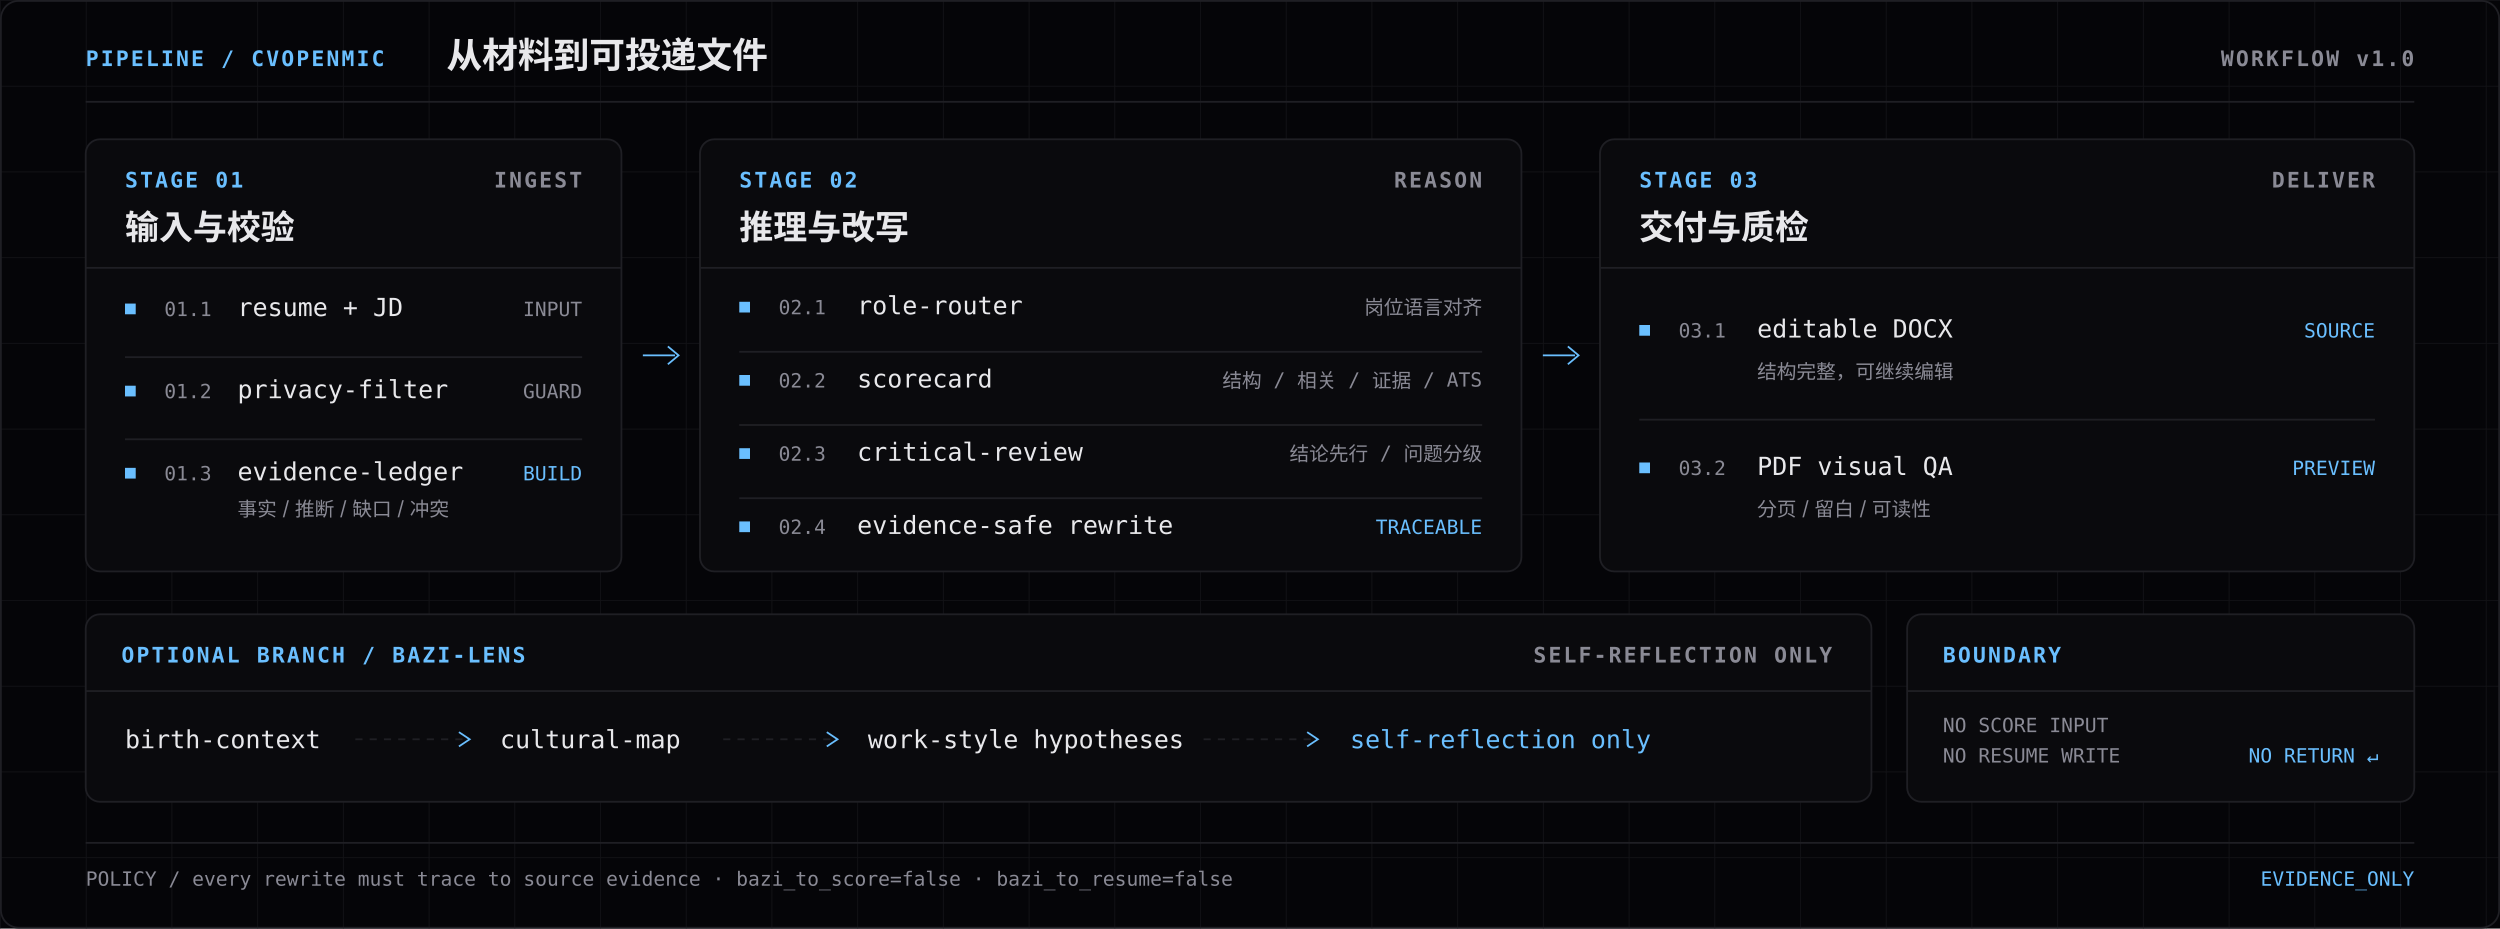
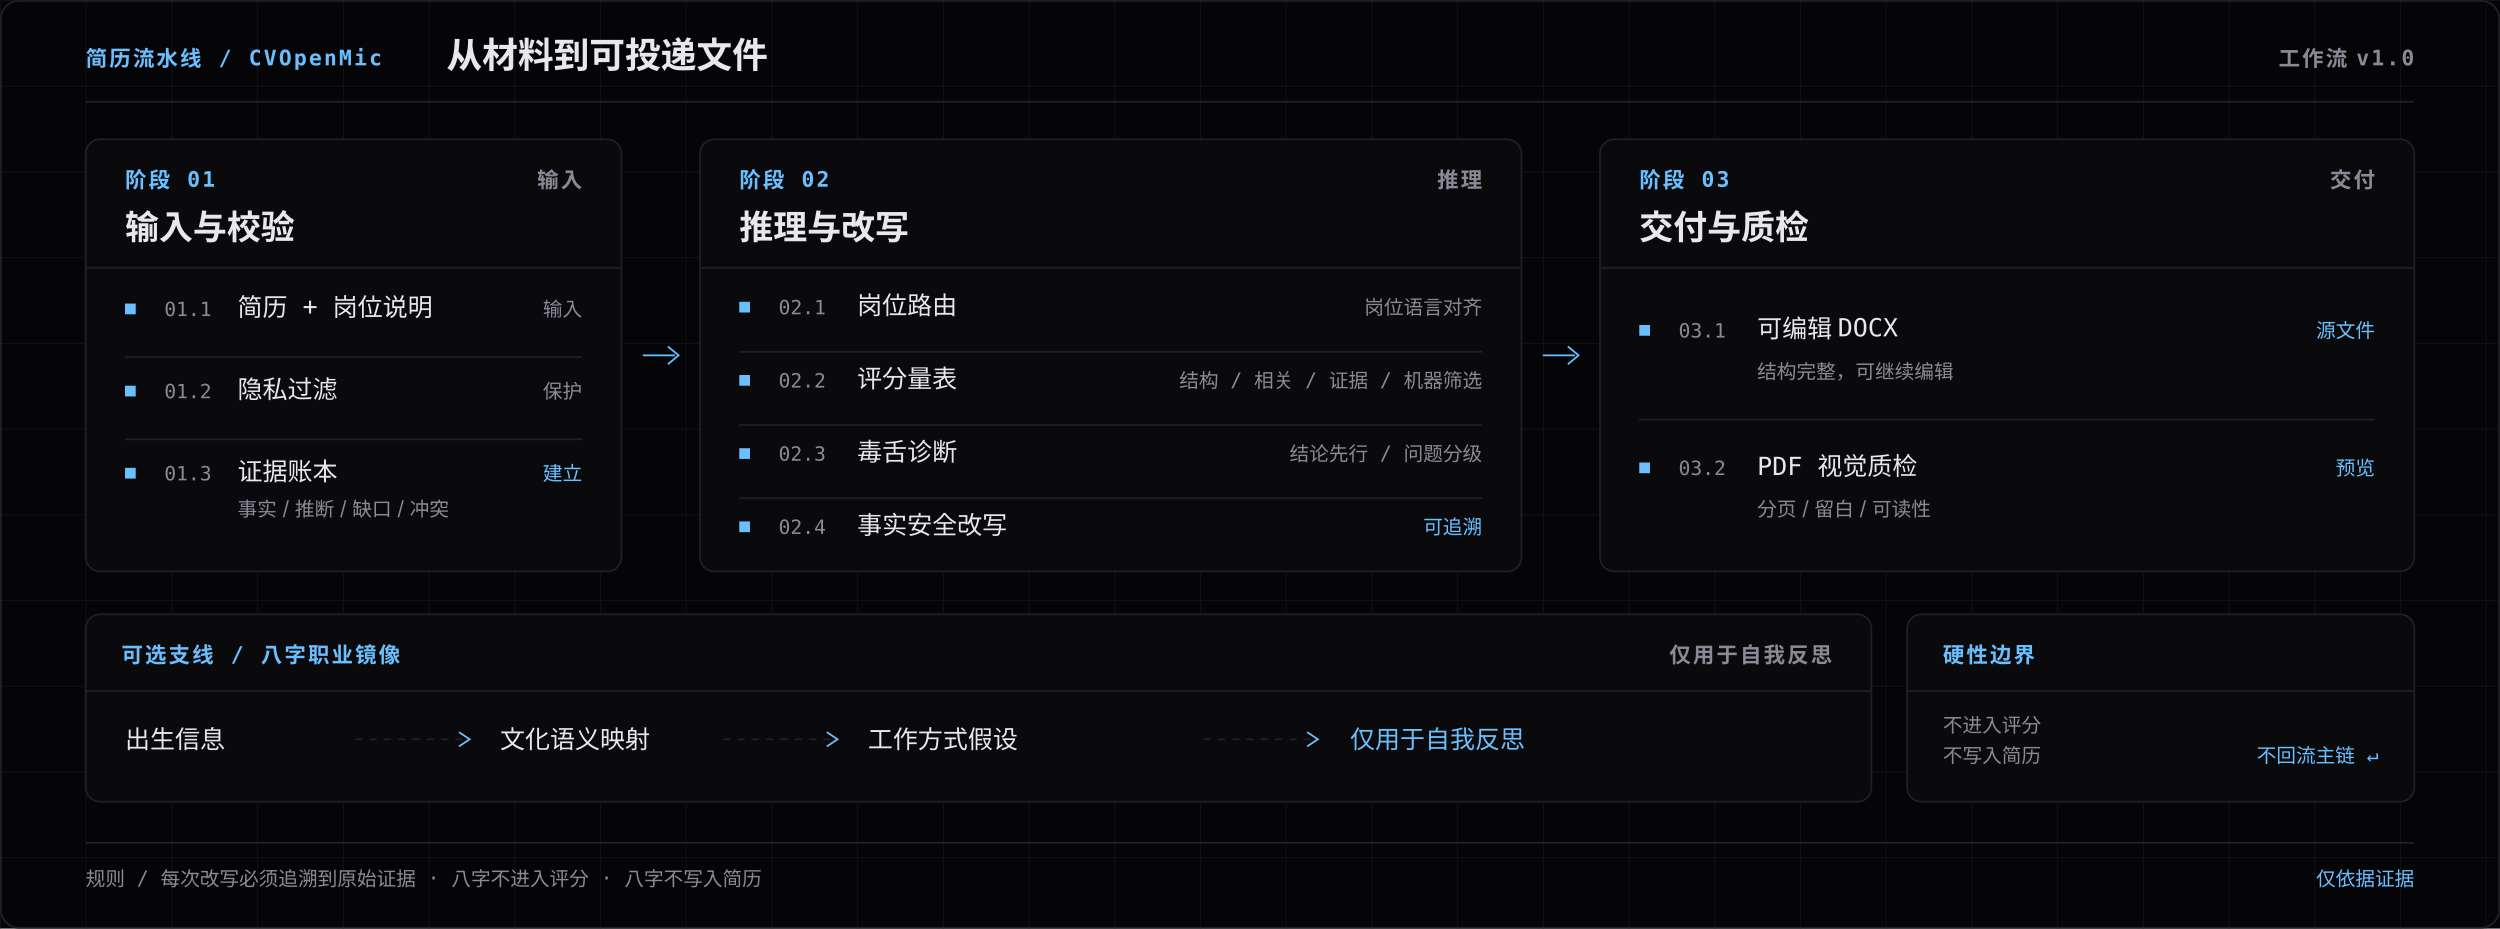
<svg xmlns="http://www.w3.org/2000/svg" width="1400" height="520" viewBox="0 0 1400 520" role="img" aria-labelledby="title desc">
  <defs>
    <pattern id="grid" width="48" height="48" patternUnits="userSpaceOnUse">
      <path d="M48 0H0V48" fill="none" stroke="#1F1F24" stroke-width="1" />
    </pattern>
    <style>
      text { font-family: Inter, "Noto Sans SC", "Microsoft YaHei", sans-serif; }
      .mono { font-family: "Cascadia Mono", Consolas, monospace; }
      .text { fill: #E8E8EB; }
      .muted { fill: #8A8A95; }
      .accent { fill: #6ABFFF; }
      .meta { font-size: 12px; font-weight: 600; letter-spacing: 1.2px; }
      .stageTitle { font-size: 19px; font-weight: 600; }
      .step { font-size: 14px; font-weight: 500; }
      .detail { font-size: 11px; font-weight: 400; }
    </style>
  </defs>
  <rect width="1400" height="520" fill="#050508" />
  <rect width="1400" height="520" fill="url(#grid)" opacity="0.48" />
  <rect x="0.5" y="0.5" width="1399" height="519" rx="10" fill="none" stroke="#1F1F24" />
-   <text x="48" y="37" class="mono accent meta">PIPELINE / CVOPENMIC</text>
+   <text x="48" y="37" class="mono accent meta">简历流水线 / CVOpenMic</text>
  <text x="250" y="38" class="text" font-size="20" font-weight="600">从材料到可投递文件</text>
-   <text x="1352" y="37" class="mono muted meta" text-anchor="end">WORKFLOW v1.0</text>
+   <text x="1352" y="37" class="mono muted meta" text-anchor="end">工作流 v1.0</text>
  <line x1="48" y1="57" x2="1352" y2="57" stroke="#1F1F24" />
  <g transform="translate(48 78)">
    <rect width="300" height="242" rx="8" fill="#0A0A0D" stroke="#1F1F24" />
-     <text x="22" y="27" class="mono accent meta">STAGE 01</text>
-     <text x="278" y="27" class="mono muted meta" text-anchor="end">INGEST</text>
+     <text x="22" y="27" class="mono accent meta">阶段 01</text>
+     <text x="278" y="27" class="mono muted meta" text-anchor="end">输入</text>
    <text x="22" y="56" class="text stageTitle">输入与校验</text>
    <line x1="0" y1="72" x2="300" y2="72" stroke="#1F1F24" />
    <g transform="translate(22 92)">
      <rect x="0" y="0" width="6" height="6" fill="#6ABFFF" />
      <text x="22" y="7" class="mono muted detail">01.1</text>
-       <text x="63" y="7" class="mono text step">resume + JD</text>
-       <text x="256" y="7" class="mono muted detail" text-anchor="end">INPUT</text>
+       <text x="63" y="7" class="mono text step">简历 + 岗位说明</text>
+       <text x="256" y="7" class="mono muted detail" text-anchor="end">输入</text>
    </g>
    <line x1="22" y1="122" x2="278" y2="122" stroke="#1F1F24" />
    <g transform="translate(22 138)">
      <rect x="0" y="0" width="6" height="6" fill="#6ABFFF" />
      <text x="22" y="7" class="mono muted detail">01.2</text>
-       <text x="63" y="7" class="mono text step">privacy-filter</text>
-       <text x="256" y="7" class="mono muted detail" text-anchor="end">GUARD</text>
+       <text x="63" y="7" class="mono text step">隐私过滤</text>
+       <text x="256" y="7" class="mono muted detail" text-anchor="end">保护</text>
    </g>
    <line x1="22" y1="168" x2="278" y2="168" stroke="#1F1F24" />
    <g transform="translate(22 184)">
      <rect x="0" y="0" width="6" height="6" fill="#6ABFFF" />
      <text x="22" y="7" class="mono muted detail">01.3</text>
-       <text x="63" y="7" class="mono text step">evidence-ledger</text>
-       <text x="256" y="7" class="mono accent detail" text-anchor="end">BUILD</text>
+       <text x="63" y="7" class="mono text step">证据账本</text>
+       <text x="256" y="7" class="mono accent detail" text-anchor="end">建立</text>
      <text x="63" y="27" class="muted detail">事实 / 推断 / 缺口 / 冲突</text>
    </g>
  </g>
  <path d="M360 199H378" fill="none" stroke="#6ABFFF" />
  <path d="M374 194L380 199L374 204" fill="none" stroke="#6ABFFF" />
  <g transform="translate(392 78)">
    <rect width="460" height="242" rx="8" fill="#0A0A0D" stroke="#1F1F24" />
-     <text x="22" y="27" class="mono accent meta">STAGE 02</text>
-     <text x="438" y="27" class="mono muted meta" text-anchor="end">REASON</text>
+     <text x="22" y="27" class="mono accent meta">阶段 02</text>
+     <text x="438" y="27" class="mono muted meta" text-anchor="end">推理</text>
    <text x="22" y="56" class="text stageTitle">推理与改写</text>
    <line x1="0" y1="72" x2="460" y2="72" stroke="#1F1F24" />
    <g transform="translate(22 91)">
      <rect width="6" height="6" fill="#6ABFFF" />
      <text x="22" y="7" class="mono muted detail">02.1</text>
-       <text x="66" y="7" class="mono text step">role-router</text>
+       <text x="66" y="7" class="mono text step">岗位路由</text>
      <text x="416" y="7" class="mono muted detail" text-anchor="end">岗位语言对齐</text>
    </g>
    <line x1="22" y1="119" x2="438" y2="119" stroke="#1F1F24" />
    <g transform="translate(22 132)">
      <rect width="6" height="6" fill="#6ABFFF" />
      <text x="22" y="7" class="mono muted detail">02.2</text>
-       <text x="66" y="7" class="mono text step">scorecard</text>
-       <text x="416" y="7" class="mono muted detail" text-anchor="end">结构 / 相关 / 证据 / ATS</text>
+       <text x="66" y="7" class="mono text step">评分量表</text>
+       <text x="416" y="7" class="mono muted detail" text-anchor="end">结构 / 相关 / 证据 / 机器筛选</text>
    </g>
    <line x1="22" y1="160" x2="438" y2="160" stroke="#1F1F24" />
    <g transform="translate(22 173)">
      <rect width="6" height="6" fill="#6ABFFF" />
      <text x="22" y="7" class="mono muted detail">02.3</text>
-       <text x="66" y="7" class="mono text step">critical-review</text>
+       <text x="66" y="7" class="mono text step">毒舌诊断</text>
      <text x="416" y="7" class="mono muted detail" text-anchor="end">结论先行 / 问题分级</text>
    </g>
    <line x1="22" y1="201" x2="438" y2="201" stroke="#1F1F24" />
    <g transform="translate(22 214)">
      <rect width="6" height="6" fill="#6ABFFF" />
      <text x="22" y="7" class="mono muted detail">02.4</text>
-       <text x="66" y="7" class="mono text step">evidence-safe rewrite</text>
-       <text x="416" y="7" class="mono accent detail" text-anchor="end">TRACEABLE</text>
+       <text x="66" y="7" class="mono text step">事实安全改写</text>
+       <text x="416" y="7" class="mono accent detail" text-anchor="end">可追溯</text>
    </g>
  </g>
  <path d="M864 199H882" fill="none" stroke="#6ABFFF" />
  <path d="M878 194L884 199L878 204" fill="none" stroke="#6ABFFF" />
  <g transform="translate(896 78)">
    <rect width="456" height="242" rx="8" fill="#0A0A0D" stroke="#1F1F24" />
-     <text x="22" y="27" class="mono accent meta">STAGE 03</text>
-     <text x="434" y="27" class="mono muted meta" text-anchor="end">DELIVER</text>
+     <text x="22" y="27" class="mono accent meta">阶段 03</text>
+     <text x="434" y="27" class="mono muted meta" text-anchor="end">交付</text>
    <text x="22" y="56" class="text stageTitle">交付与质检</text>
    <line x1="0" y1="72" x2="456" y2="72" stroke="#1F1F24" />
    <g transform="translate(22 104)">
      <rect width="6" height="6" fill="#6ABFFF" />
      <text x="22" y="7" class="mono muted detail">03.1</text>
-       <text x="66" y="7" class="mono text step">editable DOCX</text>
-       <text x="412" y="7" class="mono accent detail" text-anchor="end">SOURCE</text>
+       <text x="66" y="7" class="mono text step">可编辑 DOCX</text>
+       <text x="412" y="7" class="mono accent detail" text-anchor="end">源文件</text>
      <text x="66" y="30" class="muted detail">结构完整，可继续编辑</text>
    </g>
    <line x1="22" y1="157" x2="434" y2="157" stroke="#1F1F24" />
    <g transform="translate(22 181)">
      <rect width="6" height="6" fill="#6ABFFF" />
      <text x="22" y="7" class="mono muted detail">03.2</text>
-       <text x="66" y="7" class="mono text step">PDF visual QA</text>
-       <text x="412" y="7" class="mono accent detail" text-anchor="end">PREVIEW</text>
+       <text x="66" y="7" class="mono text step">PDF 视觉质检</text>
+       <text x="412" y="7" class="mono accent detail" text-anchor="end">预览</text>
      <text x="66" y="30" class="muted detail">分页 / 留白 / 可读性</text>
    </g>
  </g>
  <g transform="translate(48 344)">
    <rect width="1000" height="105" rx="8" fill="#0A0A0D" stroke="#1F1F24" />
-     <text x="20" y="27" class="mono accent meta">OPTIONAL BRANCH / BAZI-LENS</text>
-     <text x="978" y="27" class="mono muted meta" text-anchor="end">SELF-REFLECTION ONLY</text>
+     <text x="20" y="27" class="mono accent meta">可选支线 / 八字职业镜像</text>
+     <text x="978" y="27" class="mono muted meta" text-anchor="end">仅用于自我反思</text>
    <line x1="0" y1="43" x2="1000" y2="43" stroke="#1F1F24" />
-     <text x="22" y="75" class="mono text step">birth-context</text>
+     <text x="22" y="75" class="mono text step">出生信息</text>
    <path d="M151 70H213" fill="none" stroke="#1F1F24" stroke-dasharray="4 4" />
    <path d="M209 66L215 70L209 74" fill="none" stroke="#6ABFFF" />
-     <text x="232" y="75" class="mono text step">cultural-map</text>
+     <text x="232" y="75" class="mono text step">文化语义映射</text>
    <path d="M357 70H419" fill="none" stroke="#1F1F24" stroke-dasharray="4 4" />
    <path d="M415 66L421 70L415 74" fill="none" stroke="#6ABFFF" />
-     <text x="438" y="75" class="mono text step">work-style hypotheses</text>
+     <text x="438" y="75" class="mono text step">工作方式假设</text>
    <path d="M626 70H688" fill="none" stroke="#1F1F24" stroke-dasharray="4 4" />
    <path d="M684 66L690 70L684 74" fill="none" stroke="#6ABFFF" />
-     <text x="708" y="75" class="mono accent step">self-reflection only</text>
+     <text x="708" y="75" class="mono accent step">仅用于自我反思</text>
  </g>
  <g transform="translate(1068 344)">
    <rect width="284" height="105" rx="8" fill="#0A0A0D" stroke="#1F1F24" />
-     <text x="20" y="27" class="mono accent meta">BOUNDARY</text>
+     <text x="20" y="27" class="mono accent meta">硬性边界</text>
    <line x1="0" y1="43" x2="284" y2="43" stroke="#1F1F24" />
-     <text x="20" y="66" class="mono muted detail">NO SCORE INPUT</text>
-     <text x="20" y="83" class="mono muted detail">NO RESUME WRITE</text>
-     <text x="264" y="83" class="mono accent detail" text-anchor="end">NO RETURN ↵</text>
+     <text x="20" y="66" class="mono muted detail">不进入评分</text>
+     <text x="20" y="83" class="mono muted detail">不写入简历</text>
+     <text x="264" y="83" class="mono accent detail" text-anchor="end">不回流主链 ↵</text>
  </g>
  <line x1="48" y1="472" x2="1352" y2="472" stroke="#1F1F24" />
-   <text x="48" y="496" class="mono muted" font-size="11">POLICY / every rewrite must trace to source evidence · bazi_to_score=false · bazi_to_resume=false</text>
-   <text x="1352" y="496" class="mono accent" font-size="11" text-anchor="end">EVIDENCE_ONLY</text>
+   <text x="48" y="496" class="mono muted" font-size="11">规则 / 每次改写必须追溯到原始证据 · 八字不进入评分 · 八字不写入简历</text>
+   <text x="1352" y="496" class="mono accent" font-size="11" text-anchor="end">仅依据证据</text>
</svg>
